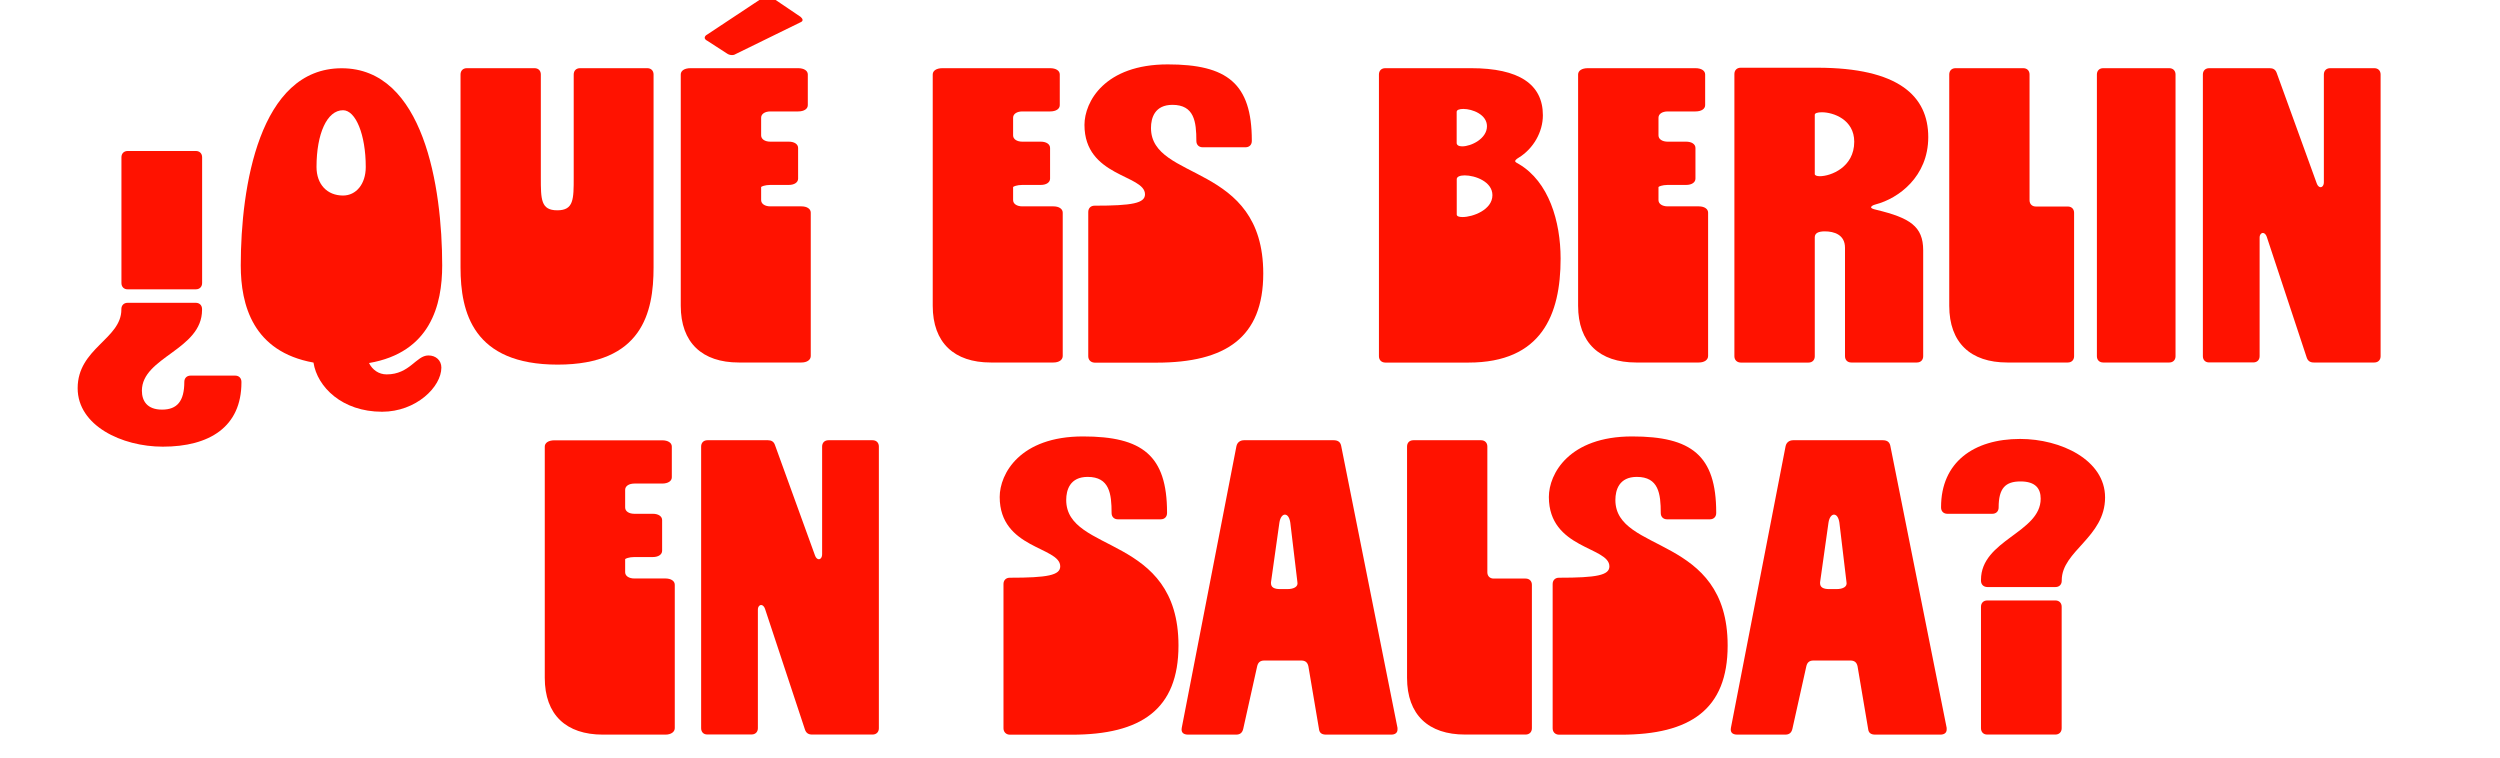
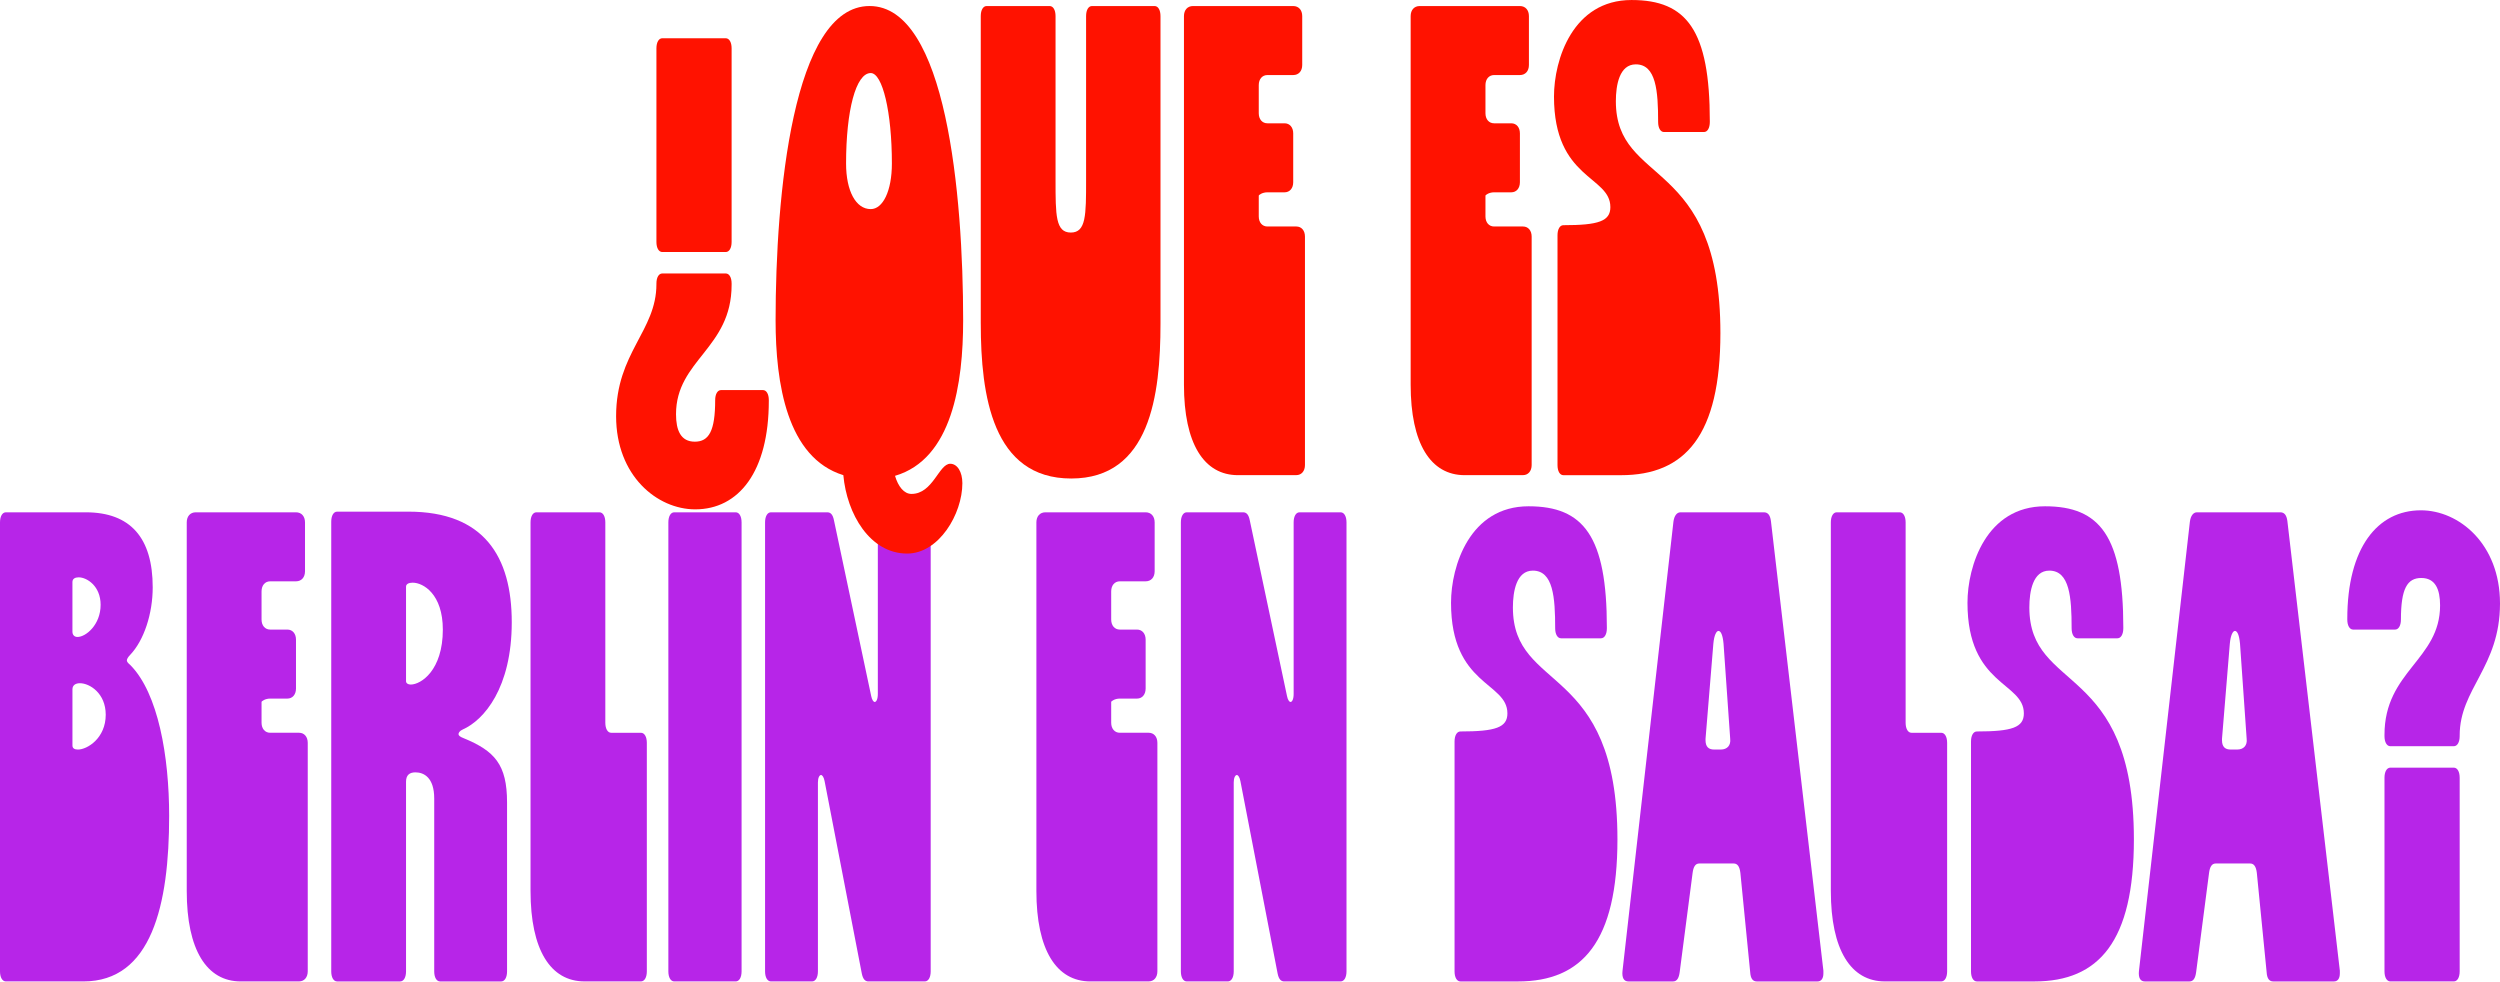
- <svg xmlns="http://www.w3.org/2000/svg" version="1.1" id="Ebene_1" x="0px" y="0px" viewBox="400 1170 330 100" style="enable-background:new 0 0 1125 2436;" xml:space="preserve">
-   <style type="text/css">
- 	.st0{fill:#ff1200 ;}
- </style>
+ <svg xmlns="http://www.w3.org/2000/svg" id="Ebene_1" version="1.1" viewBox="0 0 1497.92 588.04">
+   <defs>
+     <style>
+       .st0 {
+         fill: #b725e8;
+       }
+ 
+       .st1 {
+         fill: #ff1200;
+       }
+     </style>
+   </defs>
  <g>
-     <path class="st0" d="M410.25,1221.24c0-5.27,5.77-6.49,5.77-10.38v-0.06c0-0.5,0.33-0.83,0.83-0.83h8.99c0.5,0,0.83,0.33,0.83,0.83   v0.11c0,5.27-7.94,6.22-7.94,10.66c0,1.33,0.67,2.5,2.66,2.5s2.94-1.11,2.94-3.66c0-0.5,0.33-0.83,0.83-0.83h5.88   c0.5,0,0.83,0.33,0.83,0.83v0.06c0,5.88-4.22,8.49-10.38,8.49C416.08,1228.96,410.25,1226.18,410.25,1221.24z M416.03,1207.36   v-16.6c0-0.5,0.33-0.83,0.83-0.83h8.99c0.5,0,0.83,0.33,0.83,0.83v16.6c0,0.5-0.33,0.83-0.83,0.83h-8.99   C416.36,1208.2,416.03,1207.86,416.03,1207.36z" />
-     <path class="st0" d="M458.26,1218.52c0,2.55-3.33,5.83-7.83,5.83c-5.27,0-8.55-3.27-9.05-6.49c-7.99-1.44-9.6-7.6-9.6-12.82   c0-10.38,2.44-26.03,13.32-26.03c10.82,0,13.27,15.65,13.27,26.03c0,5.22-1.55,11.49-9.66,12.88c0.44,0.89,1.28,1.5,2.33,1.5   c3.05,0,3.89-2.5,5.5-2.5C457.54,1216.91,458.26,1217.58,458.26,1218.52z M441.78,1192.04c0,2.28,1.39,3.77,3.5,3.77   c1.72,0,3-1.5,3-3.77c0-4.27-1.33-7.49-3-7.49C443.16,1184.55,441.78,1187.66,441.78,1192.04z" />
-     <path class="st0" d="M460.79,1205.31v-25.48c0-0.5,0.33-0.83,0.83-0.83h8.94c0.5,0,0.83,0.33,0.83,0.83v13.6   c0,2.89,0,4.33,2.17,4.33s2.17-1.44,2.17-4.33v-13.6c0-0.5,0.33-0.83,0.83-0.83h8.88c0.5,0,0.83,0.33,0.83,0.83v25.48   c0,5.94-1.5,12.82-12.66,12.82C462.46,1218.13,460.79,1211.25,460.79,1205.31z" />
-     <path class="st0" d="M505.79,1217.85h-8.27c-4.83,0-7.66-2.61-7.66-7.49v-30.53c0-0.5,0.5-0.83,1.28-0.83h14.21   c0.78,0,1.28,0.33,1.28,0.83v4.05c0,0.5-0.5,0.83-1.28,0.83h-3.66c-0.72,0-1.22,0.33-1.22,0.83v2.33c0,0.5,0.5,0.83,1.22,0.83h2.44   c0.72,0,1.22,0.33,1.22,0.83v4.05c0,0.5-0.5,0.83-1.22,0.83h-2.44c-0.72,0-1.22,0.22-1.22,0.28v1.72c0,0.5,0.5,0.83,1.22,0.83h4.11   c0.72,0,1.22,0.33,1.22,0.83v18.93C507.01,1217.52,506.51,1217.85,505.79,1217.85z M493.02,1175c0-0.17,0.11-0.33,0.33-0.44   l7.38-4.89c0.17-0.11,0.39-0.17,0.61-0.17s0.39,0.06,0.56,0.17l3.77,2.55c0.33,0.28,0.39,0.56,0,0.72l-8.49,4.16   c-0.17,0.11-0.33,0.17-0.55,0.17c-0.22,0-0.44-0.06-0.61-0.17l-2.66-1.72C493.14,1175.28,493.02,1175.11,493.02,1175z" />
-     <path class="st0" d="M539.05,1217.85h-8.27c-4.83,0-7.66-2.61-7.66-7.49v-30.53c0-0.5,0.5-0.83,1.28-0.83h14.21   c0.78,0,1.28,0.33,1.28,0.83v4.05c0,0.5-0.5,0.83-1.28,0.83h-3.66c-0.72,0-1.22,0.33-1.22,0.83v2.33c0,0.5,0.5,0.83,1.22,0.83h2.44   c0.72,0,1.22,0.33,1.22,0.83v4.05c0,0.5-0.5,0.83-1.22,0.83h-2.44c-0.72,0-1.22,0.22-1.22,0.28v1.72c0,0.5,0.5,0.83,1.22,0.83h4.11   c0.72,0,1.22,0.33,1.22,0.83v18.93C540.27,1217.52,539.77,1217.85,539.05,1217.85z" />
-     <path class="st0" d="M543.65,1217.02v-19.04c0-0.5,0.33-0.83,0.83-0.83c5,0,6.66-0.33,6.66-1.5c0-2.61-7.99-2.28-7.99-9.16   c0-3.05,2.66-7.99,10.99-7.99c7.83,0,11.1,2.5,11.1,10.05v0.06c0,0.5-0.33,0.83-0.83,0.83h-5.66c-0.5,0-0.83-0.33-0.83-0.83   c0-2.55-0.28-4.77-3.16-4.77c-2.33,0-2.83,1.72-2.83,3.05c0,7.11,14.82,4.5,14.82,19.21c0,8.44-4.94,11.77-14.1,11.77h-8.16   C543.99,1217.85,543.65,1217.52,543.65,1217.02z" />
-     <path class="st0" d="M582.02,1217.02v-37.19c0-0.5,0.33-0.83,0.83-0.83h11.32c6.33,0,9.49,2.11,9.49,6.22   c0,2.17-1.22,4.39-3.22,5.61c-0.28,0.17-0.44,0.33-0.44,0.44c0,0.11,0.17,0.22,0.5,0.39c3.94,2.33,5.5,7.55,5.5,12.49   c0,7.38-2.5,13.71-12.16,13.71h-10.99C582.35,1217.85,582.02,1217.52,582.02,1217.02z M593.01,1189.32c1.17,0,3.27-1,3.27-2.66   c0-1.55-1.94-2.28-3.11-2.28c-0.5,0-0.89,0.11-0.89,0.39v4.11C592.29,1189.16,592.56,1189.32,593.01,1189.32z M593.06,1198.65   c1.33,0,3.94-0.94,3.94-2.89c0-1.78-2.28-2.61-3.66-2.61c-0.61,0-1.05,0.17-1.05,0.5v4.66   C592.29,1198.54,592.56,1198.65,593.06,1198.65z" />
-     <path class="st0" d="M624.24,1217.85h-8.27c-4.83,0-7.66-2.61-7.66-7.49v-30.53c0-0.5,0.5-0.83,1.28-0.83h14.21   c0.78,0,1.28,0.33,1.28,0.83v4.05c0,0.5-0.5,0.83-1.28,0.83h-3.66c-0.72,0-1.22,0.33-1.22,0.83v2.33c0,0.5,0.5,0.83,1.22,0.83h2.44   c0.72,0,1.22,0.33,1.22,0.83v4.05c0,0.5-0.5,0.83-1.22,0.83h-2.44c-0.72,0-1.22,0.22-1.22,0.28v1.72c0,0.5,0.5,0.83,1.22,0.83h4.11   c0.72,0,1.22,0.33,1.22,0.83v18.93C625.46,1217.52,624.96,1217.85,624.24,1217.85z" />
-     <path class="st0" d="M628.94,1217.02v-37.25c0-0.5,0.33-0.83,0.83-0.83h10.1c10.71,0,14.66,3.72,14.66,9.16   c0,5.22-3.94,8.1-6.94,8.88c-0.44,0.11-0.61,0.28-0.61,0.39c0,0.11,0.22,0.22,0.72,0.33c4.39,1.06,6.16,2.17,6.16,5.33v13.99   c0,0.5-0.33,0.83-0.83,0.83h-8.66c-0.5,0-0.83-0.33-0.83-0.83v-14.32c0-1.72-1.44-2.16-2.66-2.16c-0.83,0-1.33,0.22-1.33,0.78   v15.71c0,0.5-0.33,0.83-0.83,0.83h-8.94C629.28,1217.85,628.94,1217.52,628.94,1217.02z M640.21,1193.26   c1.44,0,4.55-1.17,4.55-4.55c0-2.94-2.78-3.89-4.27-3.89c-0.56,0-0.94,0.11-0.94,0.33v7.83   C639.55,1193.15,639.82,1193.26,640.21,1193.26z" />
-     <path class="st0" d="M657.3,1210.36v-30.53c0-0.5,0.33-0.83,0.83-0.83h8.94c0.5,0,0.83,0.33,0.83,0.83v16.6   c0,0.5,0.33,0.83,0.83,0.83h4.22c0.5,0,0.83,0.33,0.83,0.83v18.93c0,0.5-0.33,0.83-0.83,0.83h-7.99   C660.13,1217.85,657.3,1215.25,657.3,1210.36z" />
-     <path class="st0" d="M676.79,1217.02v-37.19c0-0.5,0.33-0.83,0.83-0.83h8.72c0.5,0,0.83,0.33,0.83,0.83v37.19   c0,0.5-0.33,0.83-0.83,0.83h-8.72C677.12,1217.85,676.79,1217.52,676.79,1217.02z" />
-     <path class="st0" d="M690.78,1217.02v-37.19c0-0.5,0.33-0.83,0.83-0.83h7.99c0.44,0,0.78,0.17,0.94,0.67l5.27,14.54   c0.11,0.33,0.33,0.5,0.5,0.5c0.22,0,0.44-0.22,0.44-0.67v-14.21c0-0.5,0.33-0.83,0.83-0.83h5.83c0.5,0,0.83,0.33,0.83,0.83v37.19   c0,0.5-0.33,0.83-0.83,0.83h-7.99c-0.44,0-0.78-0.17-0.94-0.67l-5.27-15.93c-0.11-0.33-0.33-0.5-0.5-0.5   c-0.22,0-0.44,0.22-0.44,0.61v15.65c0,0.5-0.33,0.83-0.83,0.83h-5.83C691.11,1217.85,690.78,1217.52,690.78,1217.02z" />
-     <path class="st0" d="M487.84,1266.97h-8.27c-4.83,0-7.66-2.61-7.66-7.49v-30.53c0-0.5,0.5-0.83,1.28-0.83h14.21   c0.78,0,1.28,0.33,1.28,0.83v4.05c0,0.5-0.5,0.83-1.28,0.83h-3.66c-0.72,0-1.22,0.33-1.22,0.83v2.33c0,0.5,0.5,0.83,1.22,0.83h2.44   c0.72,0,1.22,0.33,1.22,0.83v4.05c0,0.5-0.5,0.83-1.22,0.83h-2.44c-0.72,0-1.22,0.22-1.22,0.28v1.72c0,0.5,0.5,0.83,1.22,0.83h4.11   c0.72,0,1.22,0.33,1.22,0.83v18.93C489.06,1266.63,488.56,1266.97,487.84,1266.97z" />
-     <path class="st0" d="M492.55,1266.13v-37.19c0-0.5,0.33-0.83,0.83-0.83h7.99c0.44,0,0.78,0.17,0.94,0.67l5.27,14.54   c0.11,0.33,0.33,0.5,0.5,0.5c0.22,0,0.44-0.22,0.44-0.67v-14.21c0-0.5,0.33-0.83,0.83-0.83h5.83c0.5,0,0.83,0.33,0.83,0.83v37.19   c0,0.5-0.33,0.83-0.83,0.83h-7.99c-0.44,0-0.78-0.17-0.94-0.67l-5.27-15.93c-0.11-0.33-0.33-0.5-0.5-0.5   c-0.22,0-0.44,0.22-0.44,0.61v15.65c0,0.5-0.33,0.83-0.83,0.83h-5.83C492.88,1266.97,492.55,1266.63,492.55,1266.13z" />
-     <path class="st0" d="M532.46,1266.13v-19.04c0-0.5,0.33-0.83,0.83-0.83c5,0,6.66-0.33,6.66-1.5c0-2.61-7.99-2.28-7.99-9.16   c0-3.05,2.66-7.99,10.99-7.99c7.83,0,11.1,2.5,11.1,10.05v0.06c0,0.5-0.33,0.83-0.83,0.83h-5.66c-0.5,0-0.83-0.33-0.83-0.83   c0-2.55-0.28-4.77-3.16-4.77c-2.33,0-2.83,1.72-2.83,3.05c0,7.11,14.82,4.5,14.82,19.21c0,8.44-4.94,11.77-14.1,11.77h-8.16   C532.8,1266.97,532.46,1266.63,532.46,1266.13z" />
-     <path class="st0" d="M555.99,1266.08l7.22-37.19c0.11-0.5,0.5-0.78,1-0.78h11.82c0.56,0,0.89,0.22,1,0.72l7.44,37.25v0.22   c0,0.44-0.33,0.67-0.83,0.67h-8.6c-0.56,0-0.89-0.22-0.94-0.78l-1.39-8.22c-0.11-0.56-0.44-0.78-0.94-0.78h-4.89   c-0.56,0-0.83,0.28-0.94,0.78l-1.83,8.22c-0.11,0.5-0.39,0.78-0.94,0.78h-6.33C556.21,1266.97,555.88,1266.69,555.99,1266.08z    M571.26,1246.87l-0.94-7.88c-0.11-0.72-0.39-1.06-0.72-1.06c-0.28,0-0.61,0.33-0.72,1.06l-1.11,7.88v0.11   c0,0.56,0.44,0.78,1.22,0.78h0.94C570.81,1247.76,571.37,1247.43,571.26,1246.87z" />
-     <path class="st0" d="M585.73,1259.47v-30.53c0-0.5,0.33-0.83,0.83-0.83h8.94c0.5,0,0.83,0.33,0.83,0.83v16.6   c0,0.5,0.33,0.83,0.83,0.83h4.22c0.5,0,0.83,0.33,0.83,0.83v18.93c0,0.5-0.33,0.83-0.83,0.83h-7.99   C588.56,1266.97,585.73,1264.36,585.73,1259.47z" />
-     <path class="st0" d="M604.95,1266.13v-19.04c0-0.5,0.33-0.83,0.83-0.83c5,0,6.66-0.33,6.66-1.5c0-2.61-7.99-2.28-7.99-9.16   c0-3.05,2.66-7.99,10.99-7.99c7.83,0,11.1,2.5,11.1,10.05v0.06c0,0.5-0.33,0.83-0.83,0.83h-5.66c-0.5,0-0.83-0.33-0.83-0.83   c0-2.55-0.28-4.77-3.16-4.77c-2.33,0-2.83,1.72-2.83,3.05c0,7.11,14.82,4.5,14.82,19.21c0,8.44-4.94,11.77-14.1,11.77h-8.16   C605.28,1266.97,604.95,1266.63,604.95,1266.13z" />
-     <path class="st0" d="M628.48,1266.08l7.22-37.19c0.11-0.5,0.5-0.78,1-0.78h11.82c0.56,0,0.89,0.22,1,0.72l7.44,37.25v0.22   c0,0.44-0.33,0.67-0.83,0.67h-8.6c-0.56,0-0.89-0.22-0.94-0.78l-1.39-8.22c-0.11-0.56-0.44-0.78-0.94-0.78h-4.89   c-0.56,0-0.83,0.28-0.94,0.78l-1.83,8.22c-0.11,0.5-0.39,0.78-0.94,0.78h-6.33C628.7,1266.97,628.37,1266.69,628.48,1266.08z    M643.74,1246.87l-0.94-7.88c-0.11-0.72-0.39-1.06-0.72-1.06c-0.28,0-0.61,0.33-0.72,1.06l-1.11,7.88v0.11   c0,0.56,0.44,0.78,1.22,0.78h0.94C643.3,1247.76,643.85,1247.43,643.74,1246.87z" />
-     <path class="st0" d="M661.49,1246.65v-0.11c0-5.27,7.88-6.22,7.88-10.71c0-1.33-0.67-2.28-2.66-2.28c-2,0-2.89,0.89-2.89,3.44   c0,0.5-0.33,0.83-0.83,0.83h-5.94c-0.5,0-0.83-0.33-0.83-0.83v-0.06c0-5.88,4.27-8.99,10.44-8.99c5.38,0,11.21,2.78,11.21,7.72   c0,5.27-5.72,7.05-5.72,10.94v0.06c0,0.5-0.33,0.83-0.83,0.83h-8.99C661.82,1247.48,661.49,1247.15,661.49,1246.65z    M661.49,1266.13v-16.04c0-0.5,0.33-0.83,0.83-0.83h8.99c0.5,0,0.83,0.33,0.83,0.83v16.04c0,0.5-0.33,0.83-0.83,0.83h-8.99   C661.82,1266.97,661.49,1266.63,661.49,1266.13z" />
+     <path class="st0" d="M0,582.02v-269.04c0-3.61,1.41-6.02,3.52-6.02h47.86c26.74,0,40.12,15.26,40.12,44.97,0,15.66-5.16,31.72-13.61,40.56-1.17,1.2-1.88,2.41-1.88,3.21s.7,1.61,2.11,2.81c16.66,16.86,23.23,54.61,23.23,90.35,0,53.41-10.56,99.18-51.38,99.18H3.52c-2.11,0-3.52-2.41-3.52-6.02ZM46.45,381.65c4.93,0,13.84-7.23,13.84-19.27,0-11.24-8.21-16.46-13.14-16.46-2.11,0-3.75.8-3.75,2.81v29.71c0,2.01,1.17,3.21,3.05,3.21ZM46.69,449.11c5.63,0,16.66-6.83,16.66-20.88,0-12.85-9.62-18.87-15.48-18.87-2.58,0-4.46,1.2-4.46,3.61v33.73c0,1.61,1.17,2.41,3.28,2.41Z" />
+     <path class="st0" d="M179.23,588.04h-34.96c-20.41,0-32.38-18.87-32.38-54.21v-220.85c0-3.61,2.11-6.02,5.4-6.02h60.06c3.28,0,5.4,2.41,5.4,6.02v29.31c0,3.61-2.11,6.02-5.4,6.02h-15.48c-3.05,0-5.16,2.41-5.16,6.02v16.87c0,3.61,2.11,6.02,5.16,6.02h10.32c3.05,0,5.16,2.41,5.16,6.02v29.31c0,3.61-2.11,6.02-5.16,6.02h-10.32c-3.05,0-5.16,1.61-5.16,2.01v12.45c0,3.61,2.11,6.02,5.16,6.02h17.36c3.05,0,5.16,2.41,5.16,6.02v136.93c0,3.61-2.11,6.02-5.16,6.02Z" />
+     <path class="st0" d="M198.47,582.02v-269.44c0-3.61,1.41-6.02,3.52-6.02h42.7c45.28,0,61.94,26.9,61.94,66.26s-16.66,58.63-29.33,64.25c-1.88.8-2.58,2.01-2.58,2.81s.94,1.61,3.05,2.41c18.53,7.63,26.04,15.66,26.04,38.55v101.19c0,3.61-1.41,6.02-3.52,6.02h-36.6c-2.11,0-3.52-2.41-3.52-6.02v-103.6c0-12.45-6.1-15.66-11.26-15.66-3.52,0-5.63,1.61-5.63,5.62v113.64c0,3.61-1.41,6.02-3.52,6.02h-37.77c-2.11,0-3.52-2.41-3.52-6.02ZM246.09,410.16c6.1,0,19.24-8.43,19.24-32.93,0-21.28-11.73-28.11-18.06-28.11-2.35,0-3.99.8-3.99,2.41v56.62c0,1.21,1.17,2.01,2.81,2.01Z" />
+     <path class="st0" d="M317.88,533.83v-220.85c0-3.61,1.41-6.02,3.52-6.02h37.77c2.11,0,3.52,2.41,3.52,6.02v120.06c0,3.61,1.41,6.02,3.52,6.02h17.83c2.11,0,3.52,2.41,3.52,6.02v136.93c0,3.61-1.41,6.02-3.52,6.02h-33.78c-20.41,0-32.38-18.87-32.38-54.21Z" />
+     <path class="st0" d="M400.46,582.02v-269.04c0-3.61,1.41-6.02,3.52-6.02h36.83c2.11,0,3.52,2.41,3.52,6.02v269.04c0,3.61-1.41,6.02-3.52,6.02h-36.83c-2.11,0-3.52-2.41-3.52-6.02Z" />
+     <path class="st0" d="M458.4,582.02v-269.04c0-3.61,1.41-6.02,3.52-6.02h33.78c1.88,0,3.28,1.2,3.99,4.82l22.29,105.21c.47,2.41,1.41,3.61,2.11,3.61.94,0,1.88-1.61,1.88-4.82v-102.8c0-3.61,1.41-6.02,3.52-6.02h24.63c2.11,0,3.52,2.41,3.52,6.02v269.04c0,3.61-1.41,6.02-3.52,6.02h-33.78c-1.88,0-3.28-1.21-3.99-4.82l-22.29-115.25c-.47-2.41-1.41-3.61-2.11-3.61-.94,0-1.88,1.61-1.88,4.42v113.24c0,3.61-1.41,6.02-3.52,6.02h-24.63c-2.11,0-3.52-2.41-3.52-6.02Z" />
+     <path class="st0" d="M688.31,588.04h-34.96c-20.41,0-32.38-18.87-32.38-54.21v-220.85c0-3.61,2.11-6.02,5.4-6.02h60.06c3.28,0,5.4,2.41,5.4,6.02v29.31c0,3.61-2.11,6.02-5.4,6.02h-15.48c-3.05,0-5.16,2.41-5.16,6.02v16.87c0,3.61,2.11,6.02,5.16,6.02h10.32c3.05,0,5.16,2.41,5.16,6.02v29.31c0,3.61-2.11,6.02-5.16,6.02h-10.32c-3.05,0-5.16,1.61-5.16,2.01v12.45c0,3.61,2.11,6.02,5.16,6.02h17.36c3.05,0,5.16,2.41,5.16,6.02v136.93c0,3.61-2.11,6.02-5.16,6.02Z" />
+     <path class="st0" d="M707.54,582.02v-269.04c0-3.61,1.41-6.02,3.52-6.02h33.78c1.88,0,3.28,1.2,3.99,4.82l22.29,105.21c.47,2.41,1.41,3.61,2.11,3.61.94,0,1.88-1.61,1.88-4.82v-102.8c0-3.61,1.41-6.02,3.52-6.02h24.63c2.11,0,3.52,2.41,3.52,6.02v269.04c0,3.61-1.41,6.02-3.52,6.02h-33.78c-1.88,0-3.28-1.21-3.99-4.82l-22.29-115.25c-.47-2.41-1.41-3.61-2.11-3.61-.94,0-1.88,1.61-1.88,4.42v113.24c0,3.61-1.41,6.02-3.52,6.02h-24.63c-2.11,0-3.52-2.41-3.52-6.02Z" />
+     <path class="st0" d="M871.52,582.02v-137.73c0-3.61,1.41-6.02,3.52-6.02,21.12,0,28.15-2.41,28.15-10.84,0-18.87-33.78-16.46-33.78-66.26,0-22.08,11.26-57.82,46.45-57.82,33.08,0,46.92,18.07,46.92,72.68v.4c0,3.61-1.41,6.02-3.52,6.02h-23.93c-2.11,0-3.52-2.41-3.52-6.02,0-18.47-1.17-34.53-13.37-34.53-9.85,0-11.96,12.45-11.96,22.08,0,51.4,62.64,32.53,62.64,138.94,0,61.04-20.88,85.13-59.59,85.13h-34.49c-2.11,0-3.52-2.41-3.52-6.02Z" />
+     <path class="st0" d="M972.17,581.62l30.5-269.04c.47-3.61,2.11-5.62,4.22-5.62h49.97c2.35,0,3.75,1.61,4.22,5.22l31.44,269.44v1.61c0,3.21-1.41,4.82-3.52,4.82h-36.36c-2.35,0-3.75-1.61-3.99-5.62l-5.87-59.43c-.47-4.02-1.88-5.62-3.99-5.62h-20.64c-2.35,0-3.52,2.01-3.99,5.62l-7.74,59.43c-.47,3.61-1.64,5.62-3.99,5.62h-26.75c-2.58,0-3.99-2.01-3.52-6.42ZM1036.68,442.68l-3.99-57.02c-.47-5.22-1.64-7.63-3.05-7.63-1.17,0-2.58,2.41-3.05,7.63l-4.69,57.02v.8c0,4.02,1.88,5.62,5.16,5.62h3.99c3.75,0,6.1-2.41,5.63-6.42Z" />
+     <path class="st0" d="M1096.98,533.83v-220.85c0-3.61,1.41-6.02,3.52-6.02h37.77c2.11,0,3.52,2.41,3.52,6.02v120.06c0,3.61,1.41,6.02,3.52,6.02h17.83c2.11,0,3.52,2.41,3.52,6.02v136.93c0,3.61-1.41,6.02-3.52,6.02h-33.78c-20.41,0-32.38-18.87-32.38-54.21Z" />
+     <path class="st0" d="M1180.96,582.02v-137.73c0-3.61,1.41-6.02,3.52-6.02,21.11,0,28.15-2.41,28.15-10.84,0-18.87-33.78-16.46-33.78-66.26,0-22.08,11.26-57.82,46.45-57.82,33.08,0,46.92,18.07,46.92,72.68v.4c0,3.61-1.41,6.02-3.52,6.02h-23.93c-2.11,0-3.52-2.41-3.52-6.02,0-18.47-1.17-34.53-13.37-34.53-9.85,0-11.96,12.45-11.96,22.08,0,51.4,62.64,32.53,62.64,138.94,0,61.04-20.88,85.13-59.59,85.13h-34.49c-2.11,0-3.52-2.41-3.52-6.02Z" />
+     <path class="st0" d="M1281.61,581.62l30.5-269.04c.47-3.61,2.11-5.62,4.22-5.62h49.97c2.35,0,3.75,1.61,4.22,5.22l31.44,269.44v1.61c0,3.21-1.41,4.82-3.52,4.82h-36.36c-2.35,0-3.75-1.61-3.99-5.62l-5.87-59.43c-.47-4.02-1.88-5.62-3.99-5.62h-20.64c-2.35,0-3.52,2.01-3.99,5.62l-7.74,59.43c-.47,3.61-1.64,5.62-3.99,5.62h-26.75c-2.58,0-3.99-2.01-3.52-6.42ZM1346.13,442.68l-3.99-57.02c-.47-5.22-1.64-7.63-3.05-7.63-1.17,0-2.58,2.41-3.05,7.63l-4.69,57.02v.8c0,4.02,1.88,5.62,5.16,5.62h3.99c3.75,0,6.1-2.41,5.63-6.42Z" />
+     <path class="st0" d="M1428.71,441.07v-.8c0-38.15,33.31-44.97,33.31-77.5,0-9.64-2.82-16.46-11.26-16.46s-12.2,6.42-12.2,24.9c0,3.61-1.41,6.02-3.52,6.02h-25.1c-2.11,0-3.52-2.41-3.52-6.02v-.4c0-42.56,18.06-65.05,44.11-65.05,22.76,0,47.39,20.08,47.39,55.82,0,38.15-24.16,51-24.16,79.11v.4c0,3.61-1.41,6.02-3.52,6.02h-38.01c-2.11,0-3.52-2.41-3.52-6.02ZM1428.71,582.02v-116.05c0-3.61,1.41-6.02,3.52-6.02h38.01c2.11,0,3.52,2.41,3.52,6.02v116.05c0,3.61-1.41,6.02-3.52,6.02h-38.01c-2.11,0-3.52-2.41-3.52-6.02Z" />
  </g>
+   <g>
+     <path class="st1" d="M576.62,289.52c0,18.47-14.08,42.16-33.08,42.16-22.29,0-36.13-23.69-38.24-46.98-33.78-10.44-40.59-55.01-40.59-92.76,0-75.09,10.32-188.33,56.31-188.33s56.07,113.24,56.07,188.33c0,37.75-6.57,83.12-40.82,93.16,1.88,6.42,5.4,10.84,9.85,10.84,12.9,0,16.42-18.07,23.23-18.07,4.22,0,7.27,4.82,7.27,11.64ZM506.94,97.98c0,16.46,5.87,27.31,14.78,27.31,7.27,0,12.67-10.84,12.67-27.31,0-30.92-5.63-54.21-12.67-54.21-8.92,0-14.78,22.49-14.78,54.21Z" />
+     <path class="st1" d="M587.64,193.95V9.64c0-3.61,1.41-6.02,3.52-6.02h37.77c2.11,0,3.52,2.41,3.52,6.02v98.38c0,20.88,0,31.32,9.15,31.32s9.15-10.44,9.15-31.32V9.64c0-3.61,1.41-6.02,3.52-6.02h37.54c2.11,0,3.52,2.41,3.52,6.02v184.31c0,42.97-6.33,92.76-53.49,92.76s-54.19-49.79-54.19-92.76Z" />
+     <path class="st1" d="M776.73,284.7h-34.96c-20.41,0-32.38-18.87-32.38-54.21V9.64c0-3.61,2.11-6.02,5.4-6.02h60.06c3.28,0,5.4,2.41,5.4,6.02v29.31c0,3.61-2.11,6.02-5.4,6.02h-15.48c-3.05,0-5.16,2.41-5.16,6.02v16.87c0,3.61,2.11,6.02,5.16,6.02h10.32c3.05,0,5.16,2.41,5.16,6.02v29.31c0,3.61-2.11,6.02-5.16,6.02h-10.32c-3.05,0-5.16,1.61-5.16,2.01v12.45c0,3.61,2.11,6.02,5.16,6.02h17.36c3.05,0,5.16,2.41,5.16,6.02v136.93c0,3.61-2.11,6.02-5.16,6.02Z" />
+     <path class="st1" d="M912.56,284.7h-34.96c-20.41,0-32.38-18.87-32.38-54.21V9.64c0-3.61,2.11-6.02,5.4-6.02h60.06c3.28,0,5.4,2.41,5.4,6.02v29.31c0,3.61-2.11,6.02-5.4,6.02h-15.48c-3.05,0-5.16,2.41-5.16,6.02v16.87c0,3.61,2.11,6.02,5.16,6.02h10.32c3.05,0,5.16,2.41,5.16,6.02v29.31c0,3.61-2.11,6.02-5.16,6.02h-10.32c-3.05,0-5.16,1.61-5.16,2.01v12.45c0,3.61,2.11,6.02,5.16,6.02h17.36c3.05,0,5.16,2.41,5.16,6.02v136.93c0,3.61-2.11,6.02-5.16,6.02Z" />
+     <path class="st1" d="M933.21,278.68v-137.73c0-3.61,1.41-6.02,3.52-6.02,21.11,0,28.15-2.41,28.15-10.84,0-18.87-33.78-16.46-33.78-66.26,0-22.08,11.26-57.82,46.45-57.82,33.08,0,46.92,18.07,46.92,72.68v.4c0,3.61-1.41,6.02-3.52,6.02h-23.93c-2.11,0-3.52-2.41-3.52-6.02,0-18.47-1.17-34.53-13.37-34.53-9.85,0-11.96,12.45-11.96,22.09,0,51.4,62.64,32.53,62.64,138.94,0,61.04-20.88,85.13-59.59,85.13h-34.49c-2.11,0-3.52-2.41-3.52-6.02Z" />
+   </g>
+   <path class="st1" d="M438.36,169.88v.8c0,38.15-33.31,44.97-33.31,77.5,0,9.64,2.81,16.46,11.26,16.46s12.2-6.42,12.2-24.9c0-3.61,1.41-6.02,3.52-6.02h25.1c2.11,0,3.52,2.41,3.52,6.02v.4c0,42.56-18.06,65.05-44.11,65.05-22.76,0-47.39-20.08-47.39-55.81,0-38.15,24.16-51,24.16-79.11v-.4c0-3.61,1.41-6.02,3.52-6.02h38.01c2.11,0,3.52,2.41,3.52,6.02ZM438.36,28.94v116.05c0,3.61-1.41,6.02-3.52,6.02h-38.01c-2.11,0-3.52-2.41-3.52-6.02V28.94c0-3.61,1.41-6.02,3.52-6.02h38.01c2.11,0,3.52,2.41,3.52,6.02Z" />
</svg>
